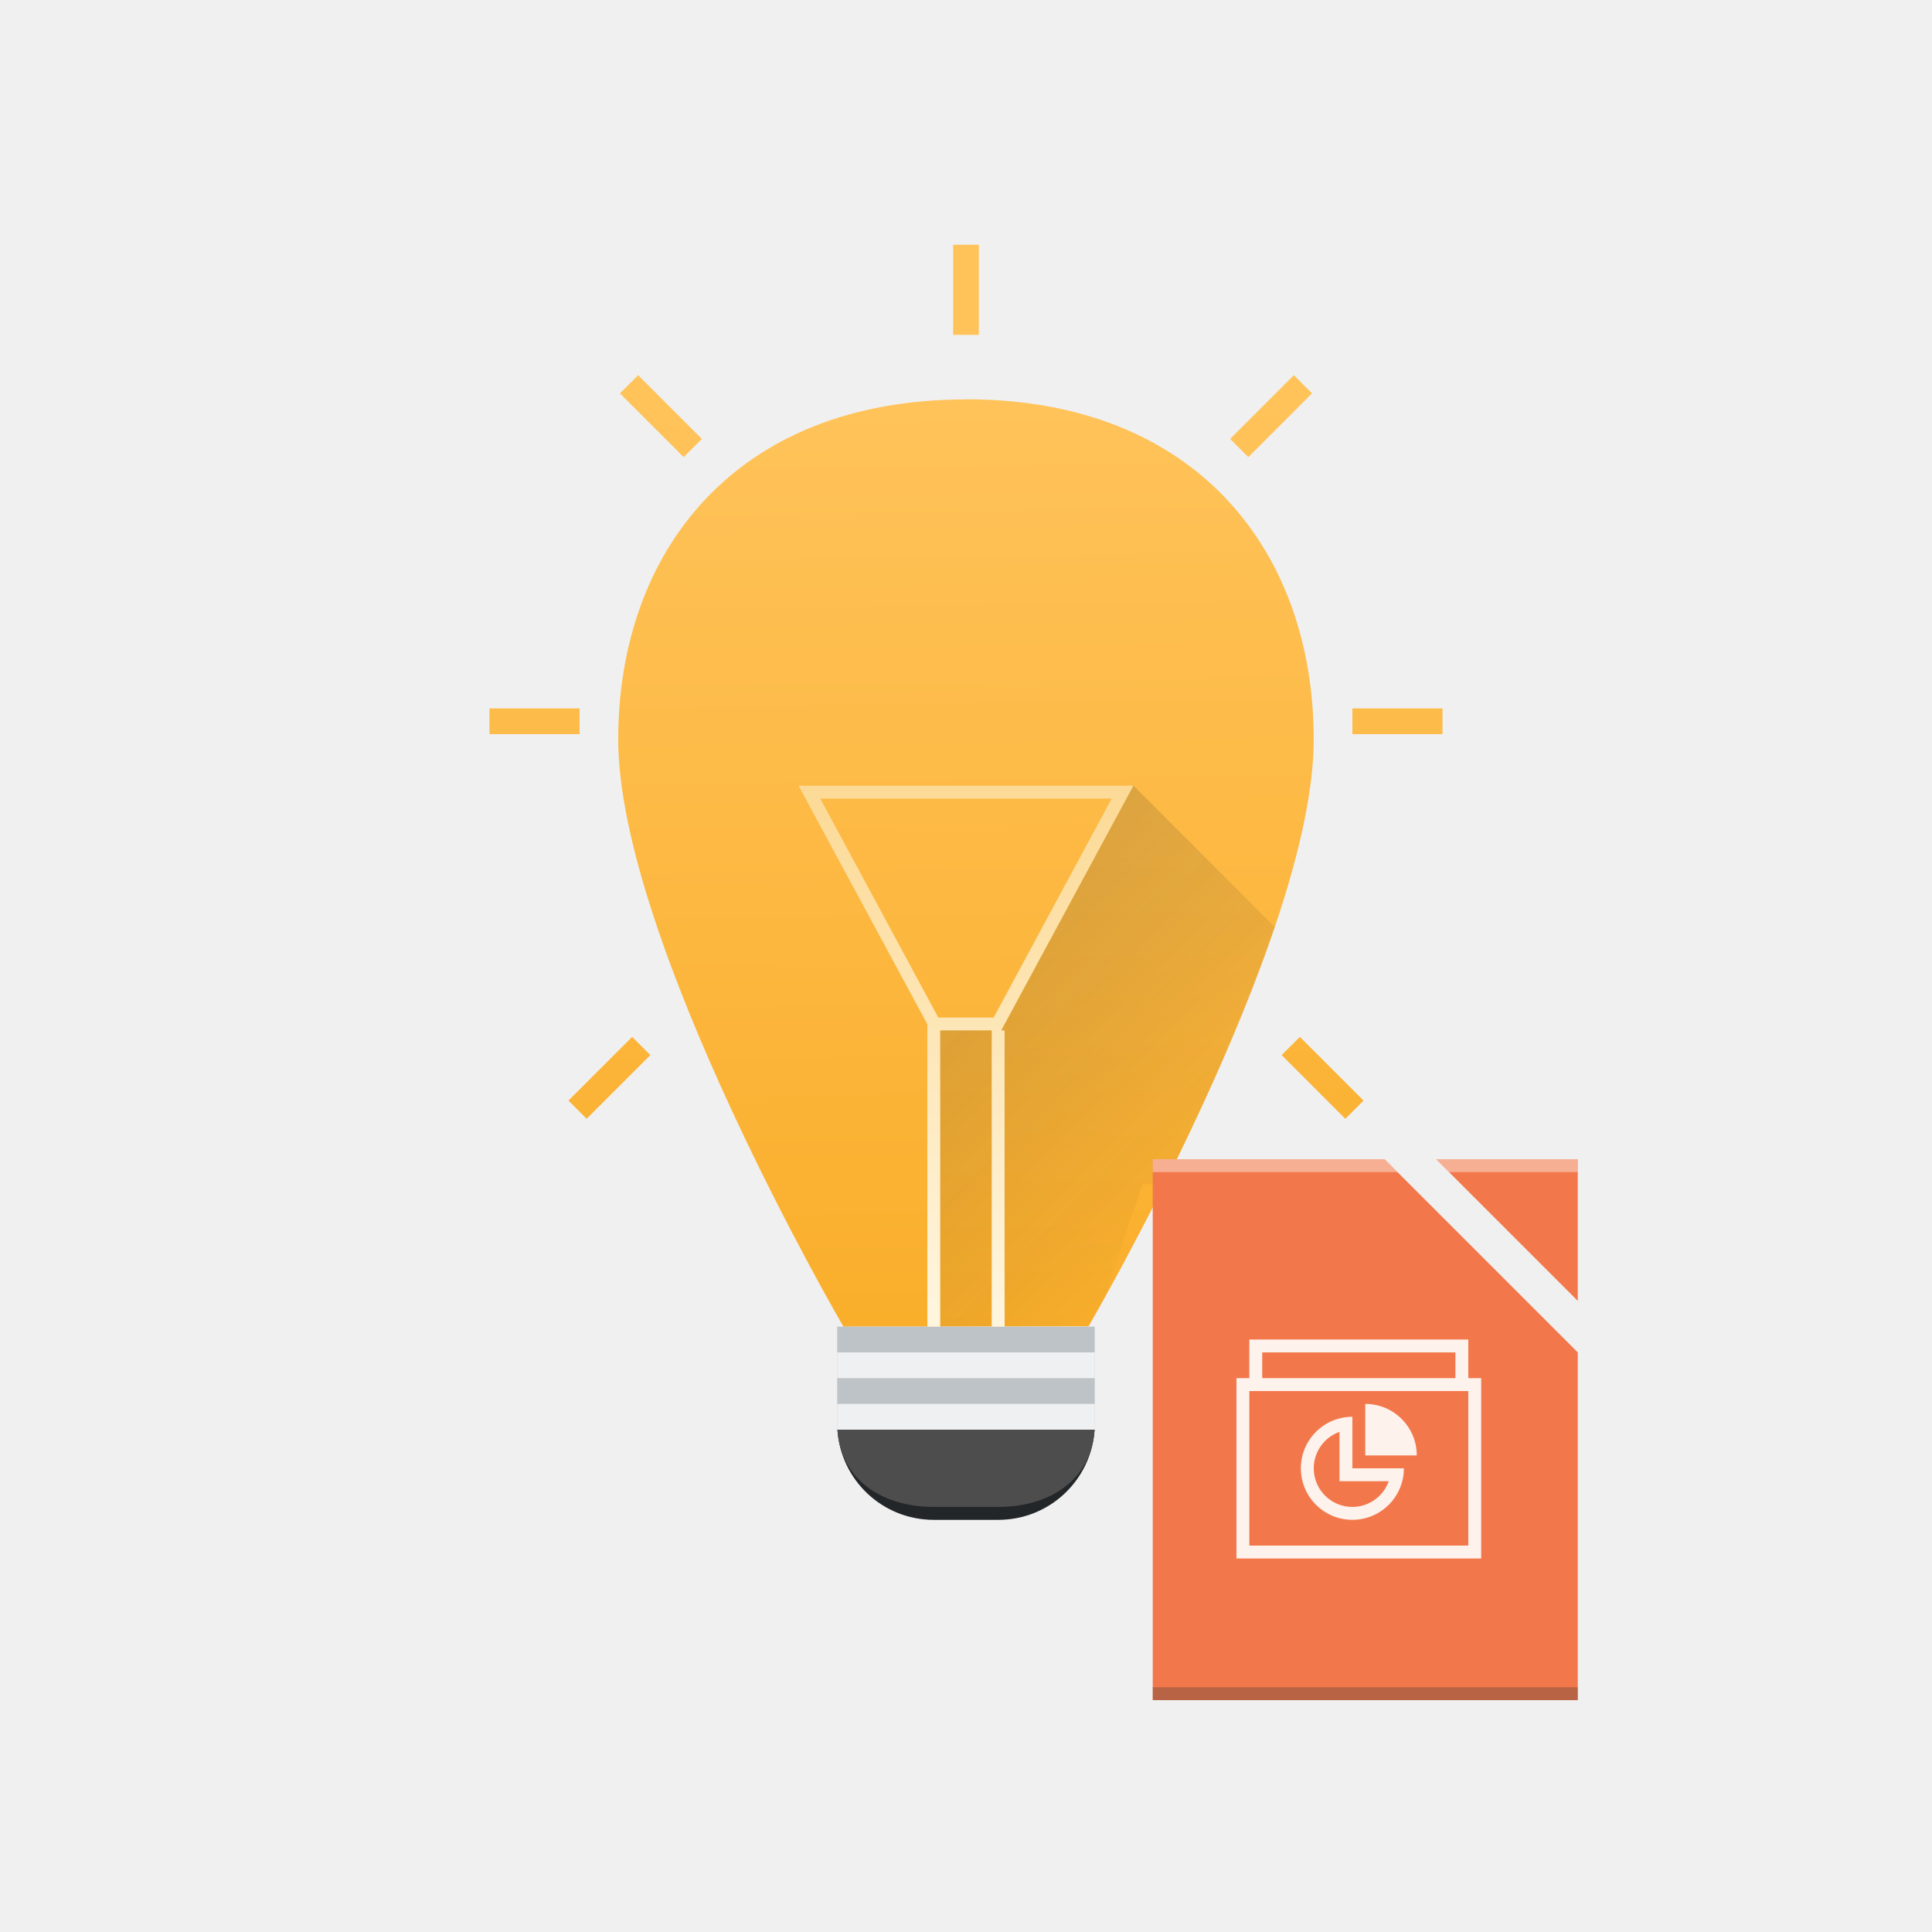
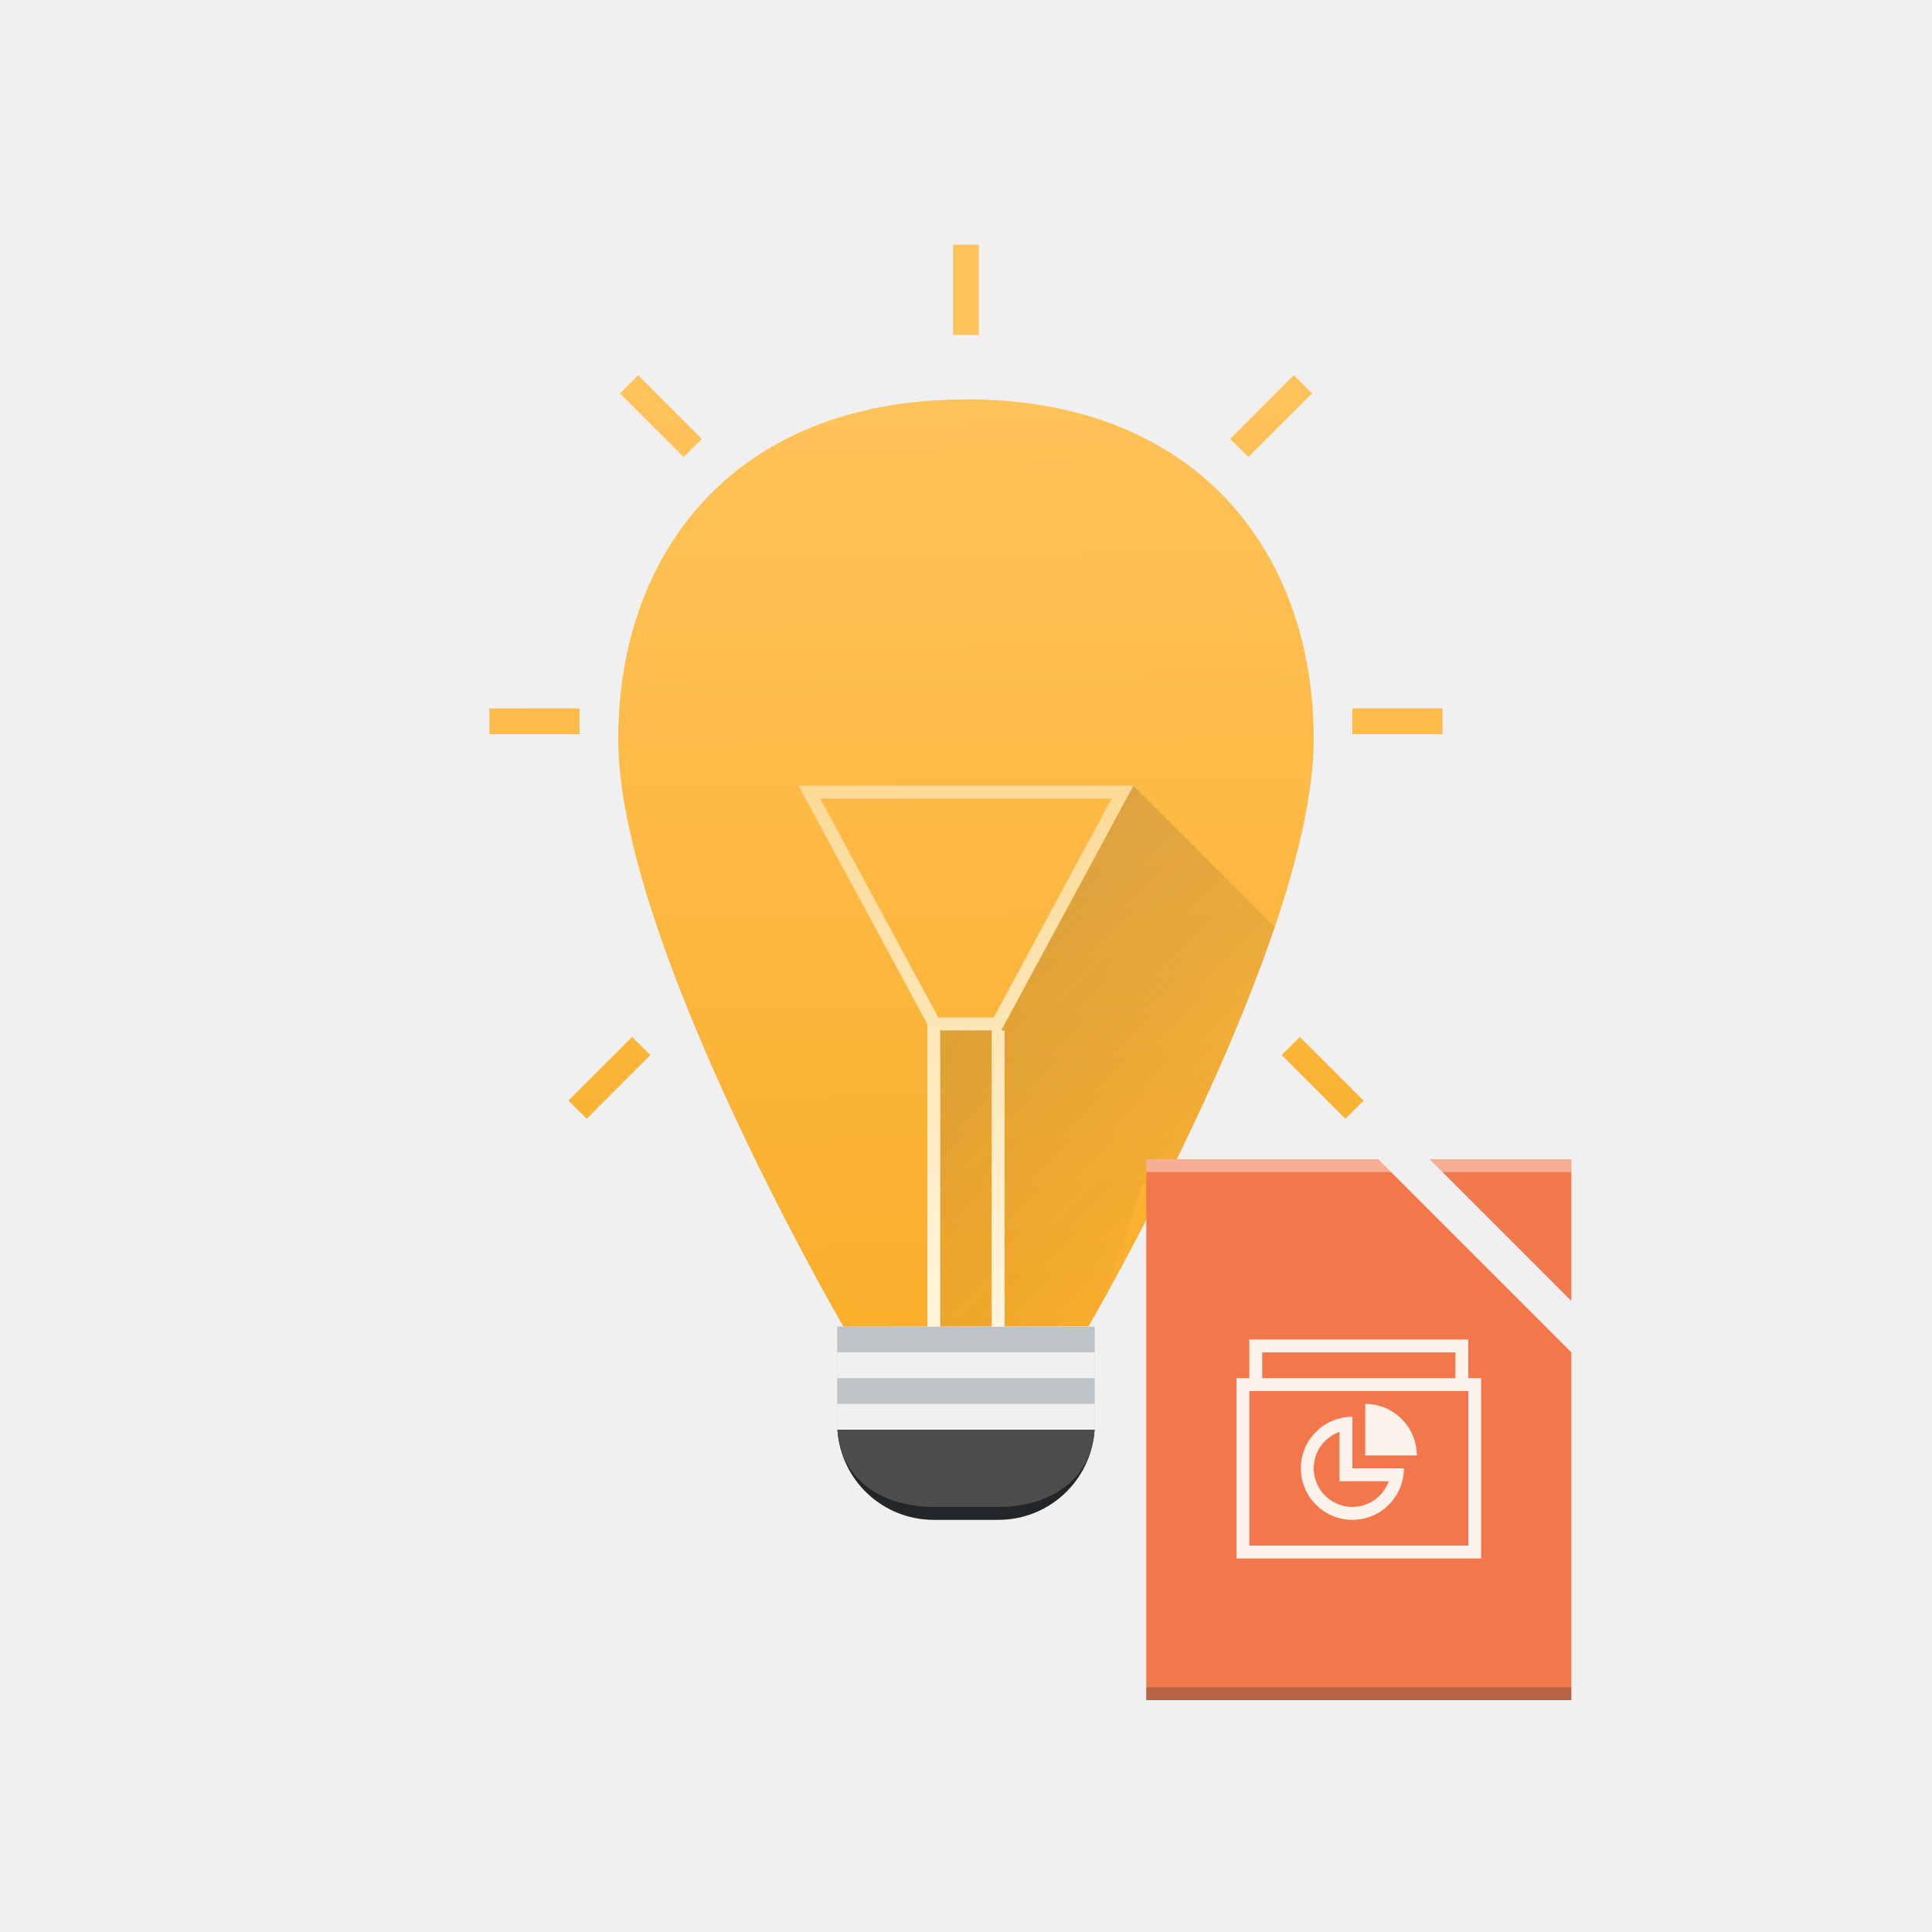
<svg xmlns="http://www.w3.org/2000/svg" height="150" viewBox="0 0 39.688 39.688" width="150">
  <linearGradient id="a" gradientUnits="userSpaceOnUse" x1="20.108" x2="19.844" y1="27.517" y2="8.205">
    <stop offset="0" stop-color="#faae2a" />
    <stop offset="1" stop-color="#ffc35a" />
  </linearGradient>
  <linearGradient id="b" gradientUnits="userSpaceOnUse" x1="11.642" x2="11.642" y1="15.875" y2="27.517">
    <stop offset="0" stop-color="#fcd994" />
    <stop offset="1" stop-color="#fff6e1" />
  </linearGradient>
  <linearGradient id="c" gradientUnits="userSpaceOnUse" x1="19.315" x2="26.723" y1="16.14" y2="23.548">
    <stop offset="0" stop-color="#292c2f" />
    <stop offset="1" stop-opacity="0" />
  </linearGradient>
  <linearGradient id="d" gradientTransform="matrix(.4999998 0 0 -.4827584 437.5713 549.7463)" gradientUnits="userSpaceOnUse" x1="409.071" x2="408.071" y1="544.798" y2="502.798">
    <stop offset="0" stop-color="#f27935" />
    <stop offset="1" stop-color="#f2784b" />
  </linearGradient>
  <path d="m19.579 5.027v1.852h.529v-1.852zm-6.47 2.68-.374.374 1.309 1.309.374-.374zm13.47 0-1.309 1.309.374.374 1.309-1.309zm-6.735.495v.003c-4.762 0-7.144 3.153-7.144 6.983 0 4.126 4.626 12.064 4.626 12.064l5.035-.006s4.626-7.932 4.626-12.058c0-3.829-2.381-6.986-7.144-6.986zm-9.79 6.35v.529h1.852v-.529zm17.727 0v.529h1.852v-.529zm-14.795 6.748-1.309 1.309.374.374 1.309-1.309zm13.716 0-.374.374 1.309 1.309.374-.374z" fill="url(#a)" />
  <path d="m17.198 27.252v1.984c0 1.099.885 1.984 1.984 1.984h1.323c1.099 0 1.984-.885 1.984-1.984v-1.984h-1.984-1.323z" fill="#bdc3c7" />
  <g stroke-width=".265">
    <path d="m16.404 16.14 2.646 4.9v6.212h.265v-6.085h.105.847.105v6.085h.265v-6.085h-.069l2.715-5.027h-.301l-.002.004v-.004h-6.272v.004l-.002-.004zm.446.265h5.987l-2.425 4.498h-1.098-.039z" fill="url(#b)" />
    <g stroke-opacity=".502">
      <path d="m17.198 27.781h5.292v.529h-5.292z" fill="#eff0f1" />
      <path d="m17.198 28.84v.529h.005 5.282.005v-.529z" fill="#eff0f1" />
      <path d="m17.203 29.369c.068 1.037.925 1.852 1.98 1.852h1.323c1.055 0 1.912-.815 1.98-1.852z" fill="#232629" />
    </g>
    <path d="m23.283 16.14-2.715 5.027h.069v6.081l1.724-.002s.125-.216.32-.567l.788-2.352h.451c.761-1.522 1.643-3.444 2.266-5.284zm-3.969 5.027v6.083l1.058-.001v-6.082h-.953z" fill="url(#c)" fill-rule="evenodd" opacity=".2" />
    <path d="m17.203 29.369c.068 1.037.925 1.587 1.98 1.587h1.323c1.055 0 1.912-.55 1.98-1.587z" fill="#4d4d4d" stroke-opacity=".502" />
  </g>
  <g transform="matrix(.2645833 0 0 .2645833 -80.18763 -109.2195)">
-     <path d="m392.571 502.798v42h22.5 10.5v-10.139-16.861l-15-15zm22 0 11 11v-11z" fill="url(#d)" />
-     <path d="m392.571 543.798h33l-0 1h-33z" fill="#2e3132" fill-opacity=".294" stroke-width="1.817" />
+     <path d="m392.071 502.798v42h33v-27l-15-15zm22 0 11 11v-11z" fill="url(#d)" />
+     <path d="m392.071 543.798h33l-0 1h-33z" fill="#2e3132" fill-opacity=".294" stroke-width="1.817" />
    <g fill="#fff">
      <path d="m400.071 516.798v3h-1v14h19v-14h-1v-3zm1 1h15v2h-15zm-1 3h17v12h-17zm9 1v4h4c0-2.209-1.791-4-4-4zm-1 1c-2.209 0-4 1.791-4 4s1.791 4 4 4 4-1.791 4-4h-4zm-1 1.174v3.826h3.824c-.423 1.197-1.554 1.998-2.824 2-1.657 0-3-1.343-3-3 .001-1.271.802-2.403 2-2.826z" opacity=".9" stroke-width="1.357" />
-       <path d="m392.571 502.798v1h19l-1-1zm22 0 1 1h10v-1z" fill-opacity=".41" />
+       <path d="m392.071 502.798v1h19l-1-1zm22 0 1 1h10v-1z" fill-opacity=".41" />
    </g>
  </g>
</svg>
